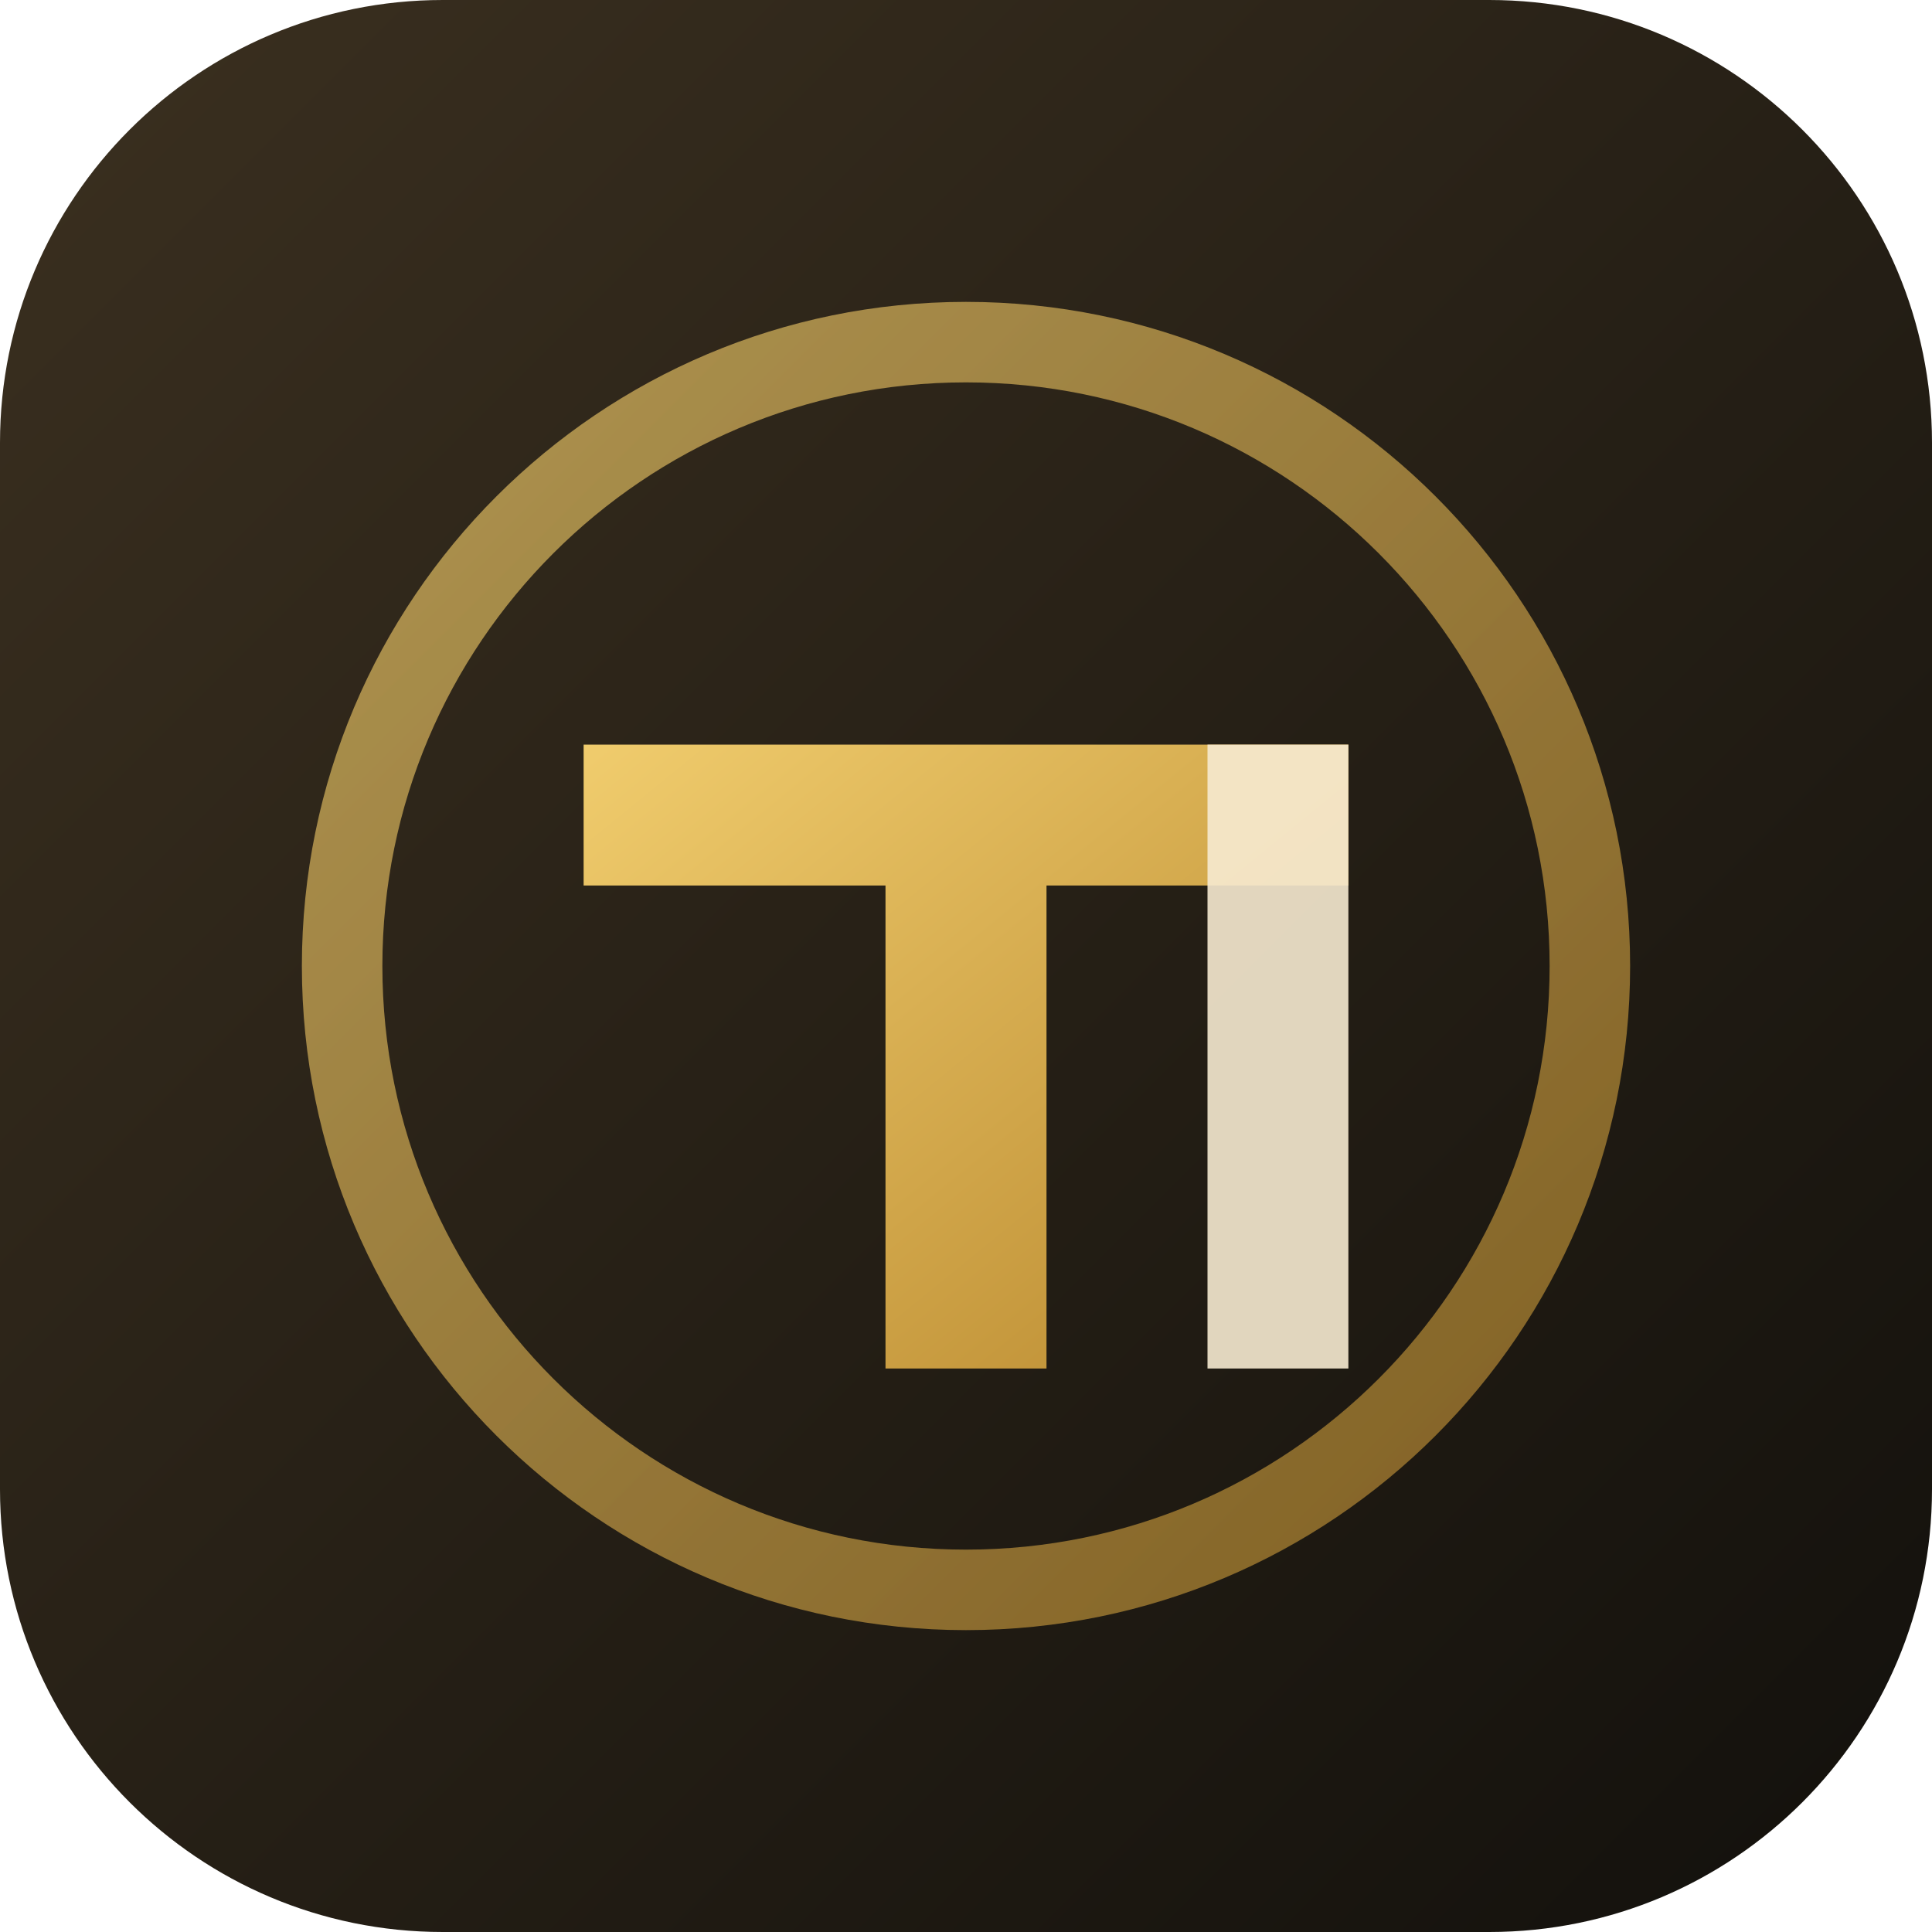
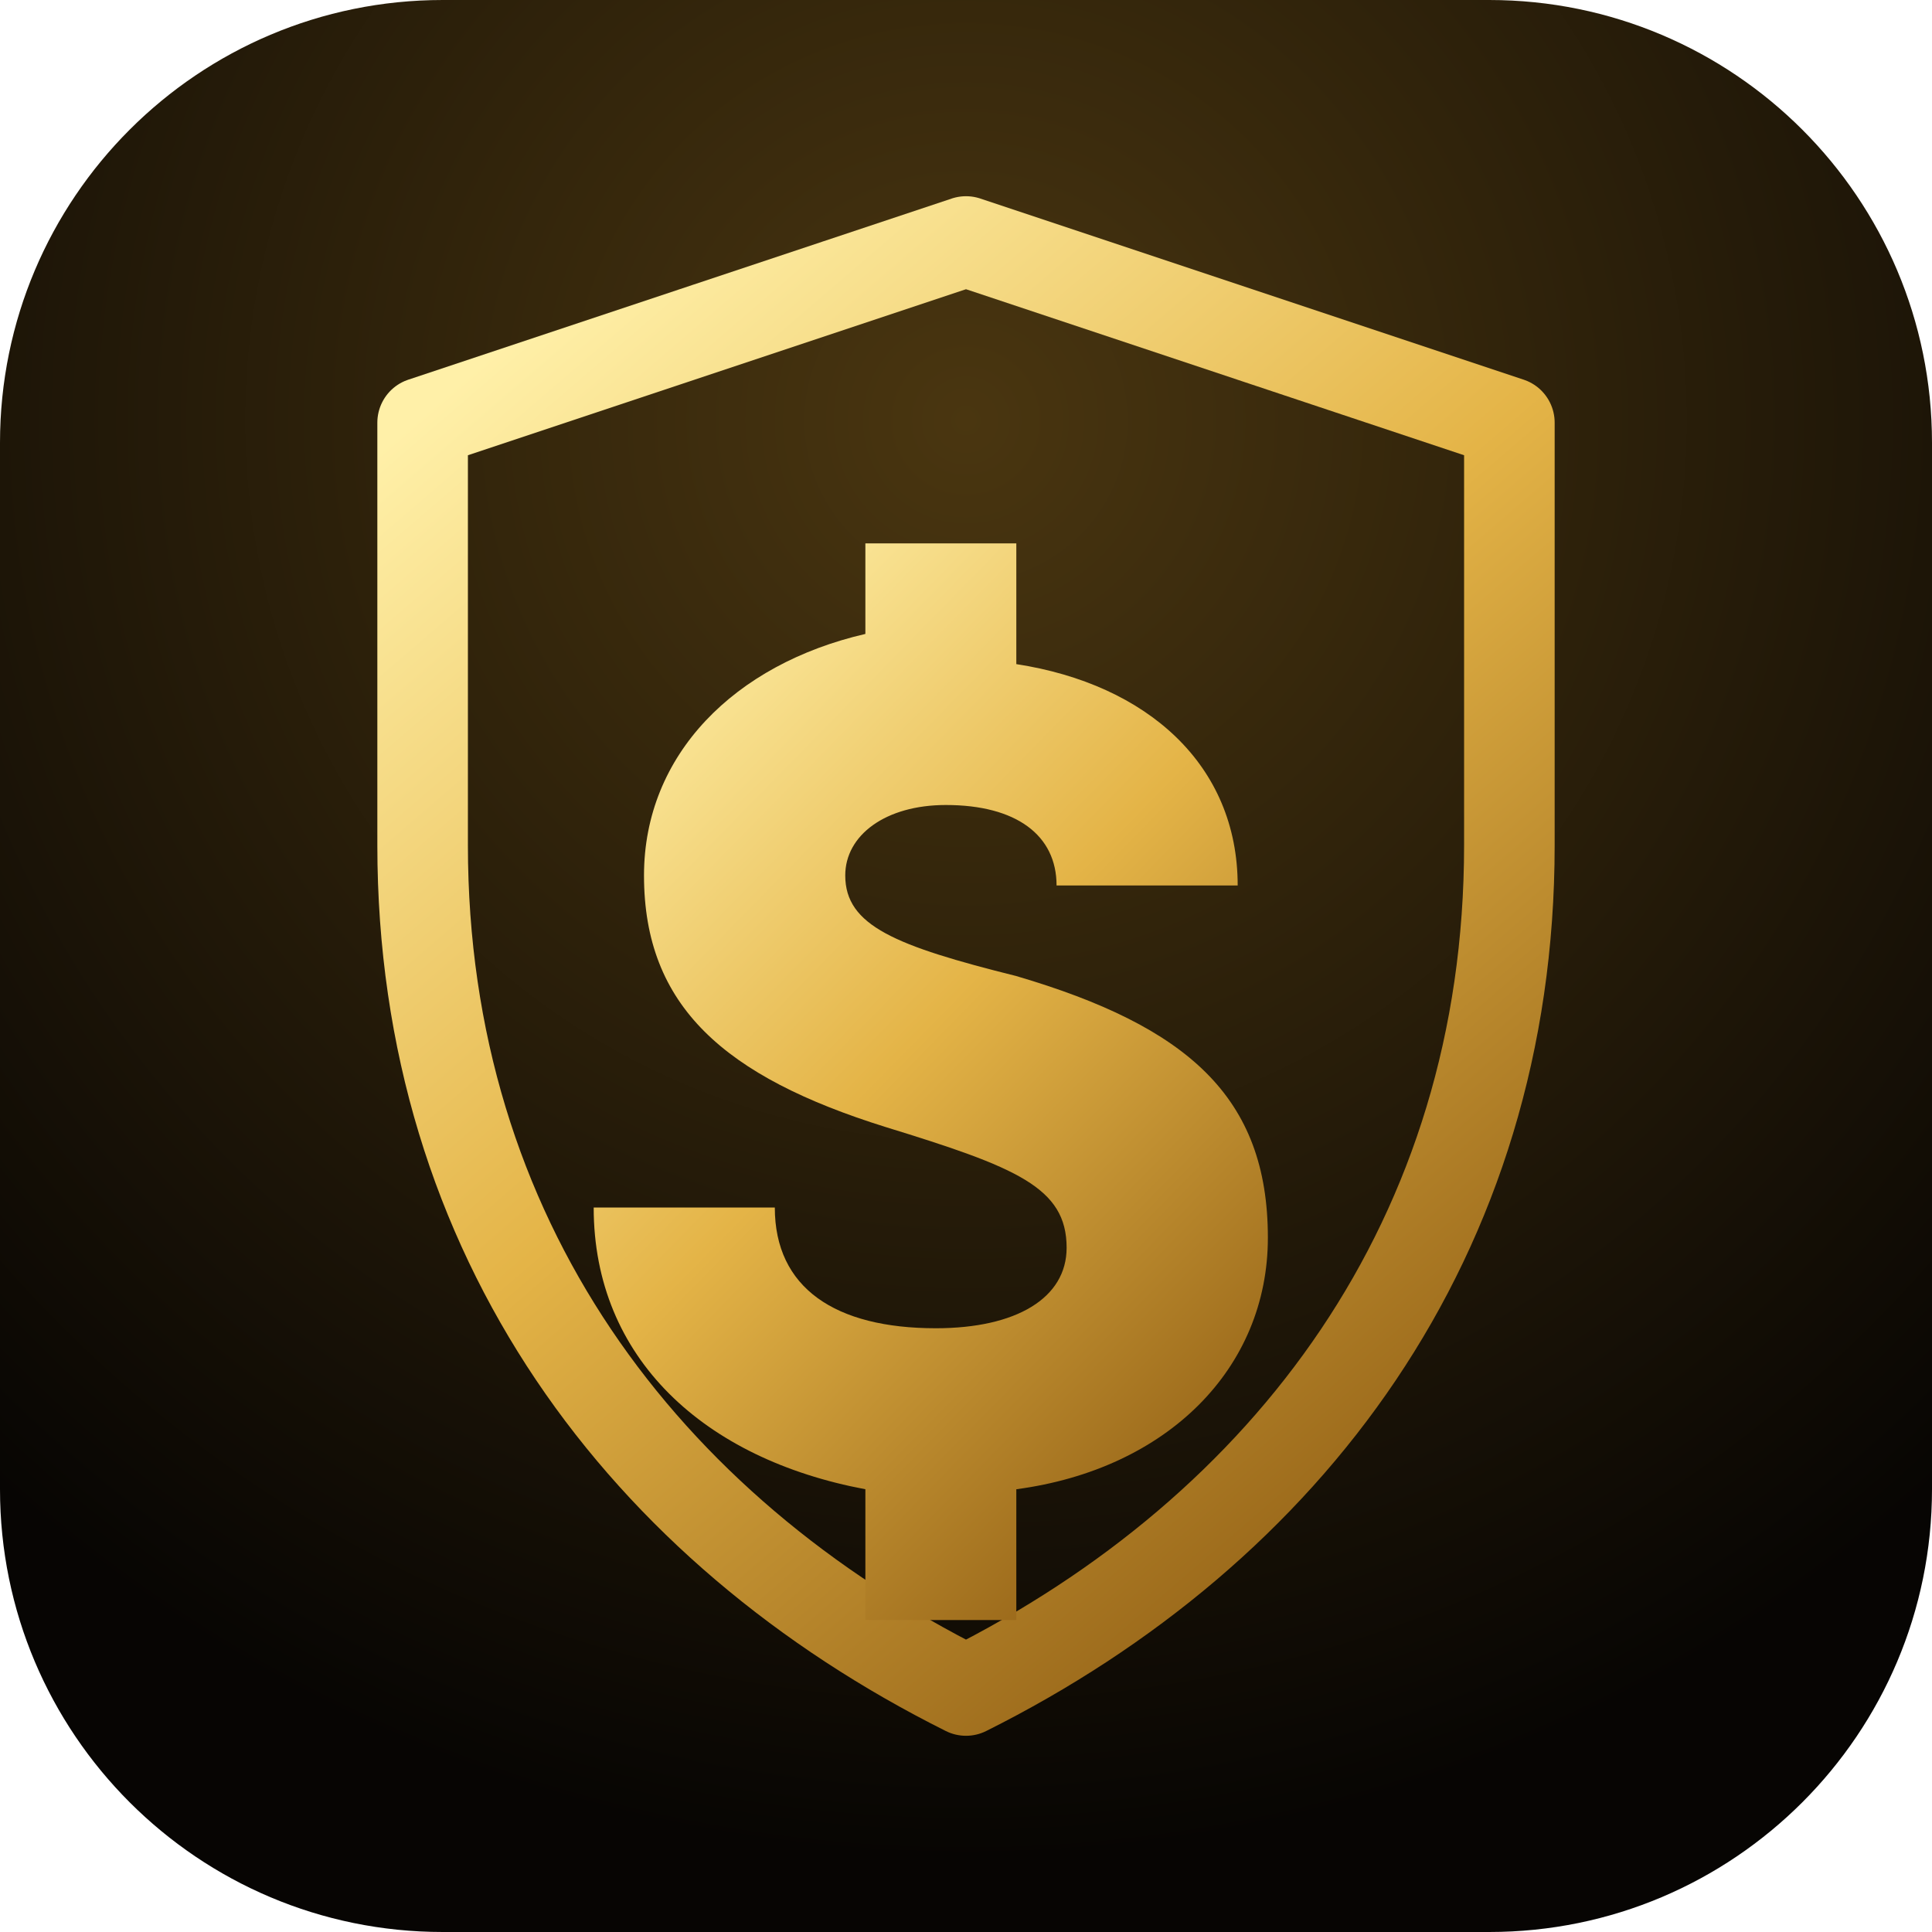
<svg xmlns="http://www.w3.org/2000/svg" viewBox="0 0 192 192">
  <defs>
-     <linearGradient id="bg" x1="0%" y1="0%" x2="100%" y2="100%">
-       <stop offset="0%" stop-color="#3b3020" />
-       <stop offset="100%" stop-color="#12100c" />
-     </linearGradient>
-     <linearGradient id="gold" x1="0%" y1="0%" x2="100%" y2="100%">
-       <stop offset="0%" stop-color="#f0cc6d" />
-       <stop offset="100%" stop-color="#b9892f" />
+     <radialGradient id="glow" cx="50%" cy="22%" r="74%">
+       <stop offset="0%" stop-color="#4a3610" />
+       <stop offset="100%" stop-color="#070503" />
+     </radialGradient>
+     <linearGradient id="gold" x1="18%" y1="0%" x2="82%" y2="100%">
+       <stop offset="0%" stop-color="#fff0a8" />
+       <stop offset="46%" stop-color="#e4b447" />
+       <stop offset="100%" stop-color="#8f5d13" />
    </linearGradient>
  </defs>
-   <rect width="192" height="192" rx="44" fill="url(#bg)" />
-   <circle cx="96" cy="96" r="62" fill="none" stroke="url(#gold)" stroke-width="8" opacity="0.65" />
-   <path d="M58 74h76v14H104v48H88V88H58z" fill="url(#gold)" />
-   <path d="M120 74h14v62h-14z" fill="#f6ead0" opacity="0.9" />
+   <rect width="192" height="192" rx="44" fill="url(#glow)" />
+   <path d="M96 24l54 18v42c0 39-22 68-54 84-32-16-54-45-54-84V42z" fill="none" stroke="url(#gold)" stroke-width="9" stroke-linejoin="round" />
+   <path d="M101 54v12c13 2 22 10 22 22h-18c0-5-4-8-11-8-6 0-10 3-10 7 0 5 5 7 17 10 17 5 25 12 25 26 0 13-10 23-25 25v13H86v-13c-16-3-27-13-27-28h18c0 8 6 12 16 12 8 0 13-3 13-8 0-6-5-8-18-12-16-5-24-12-24-25 0-12 9-21 22-24V54z" fill="url(#gold)" />
</svg>
